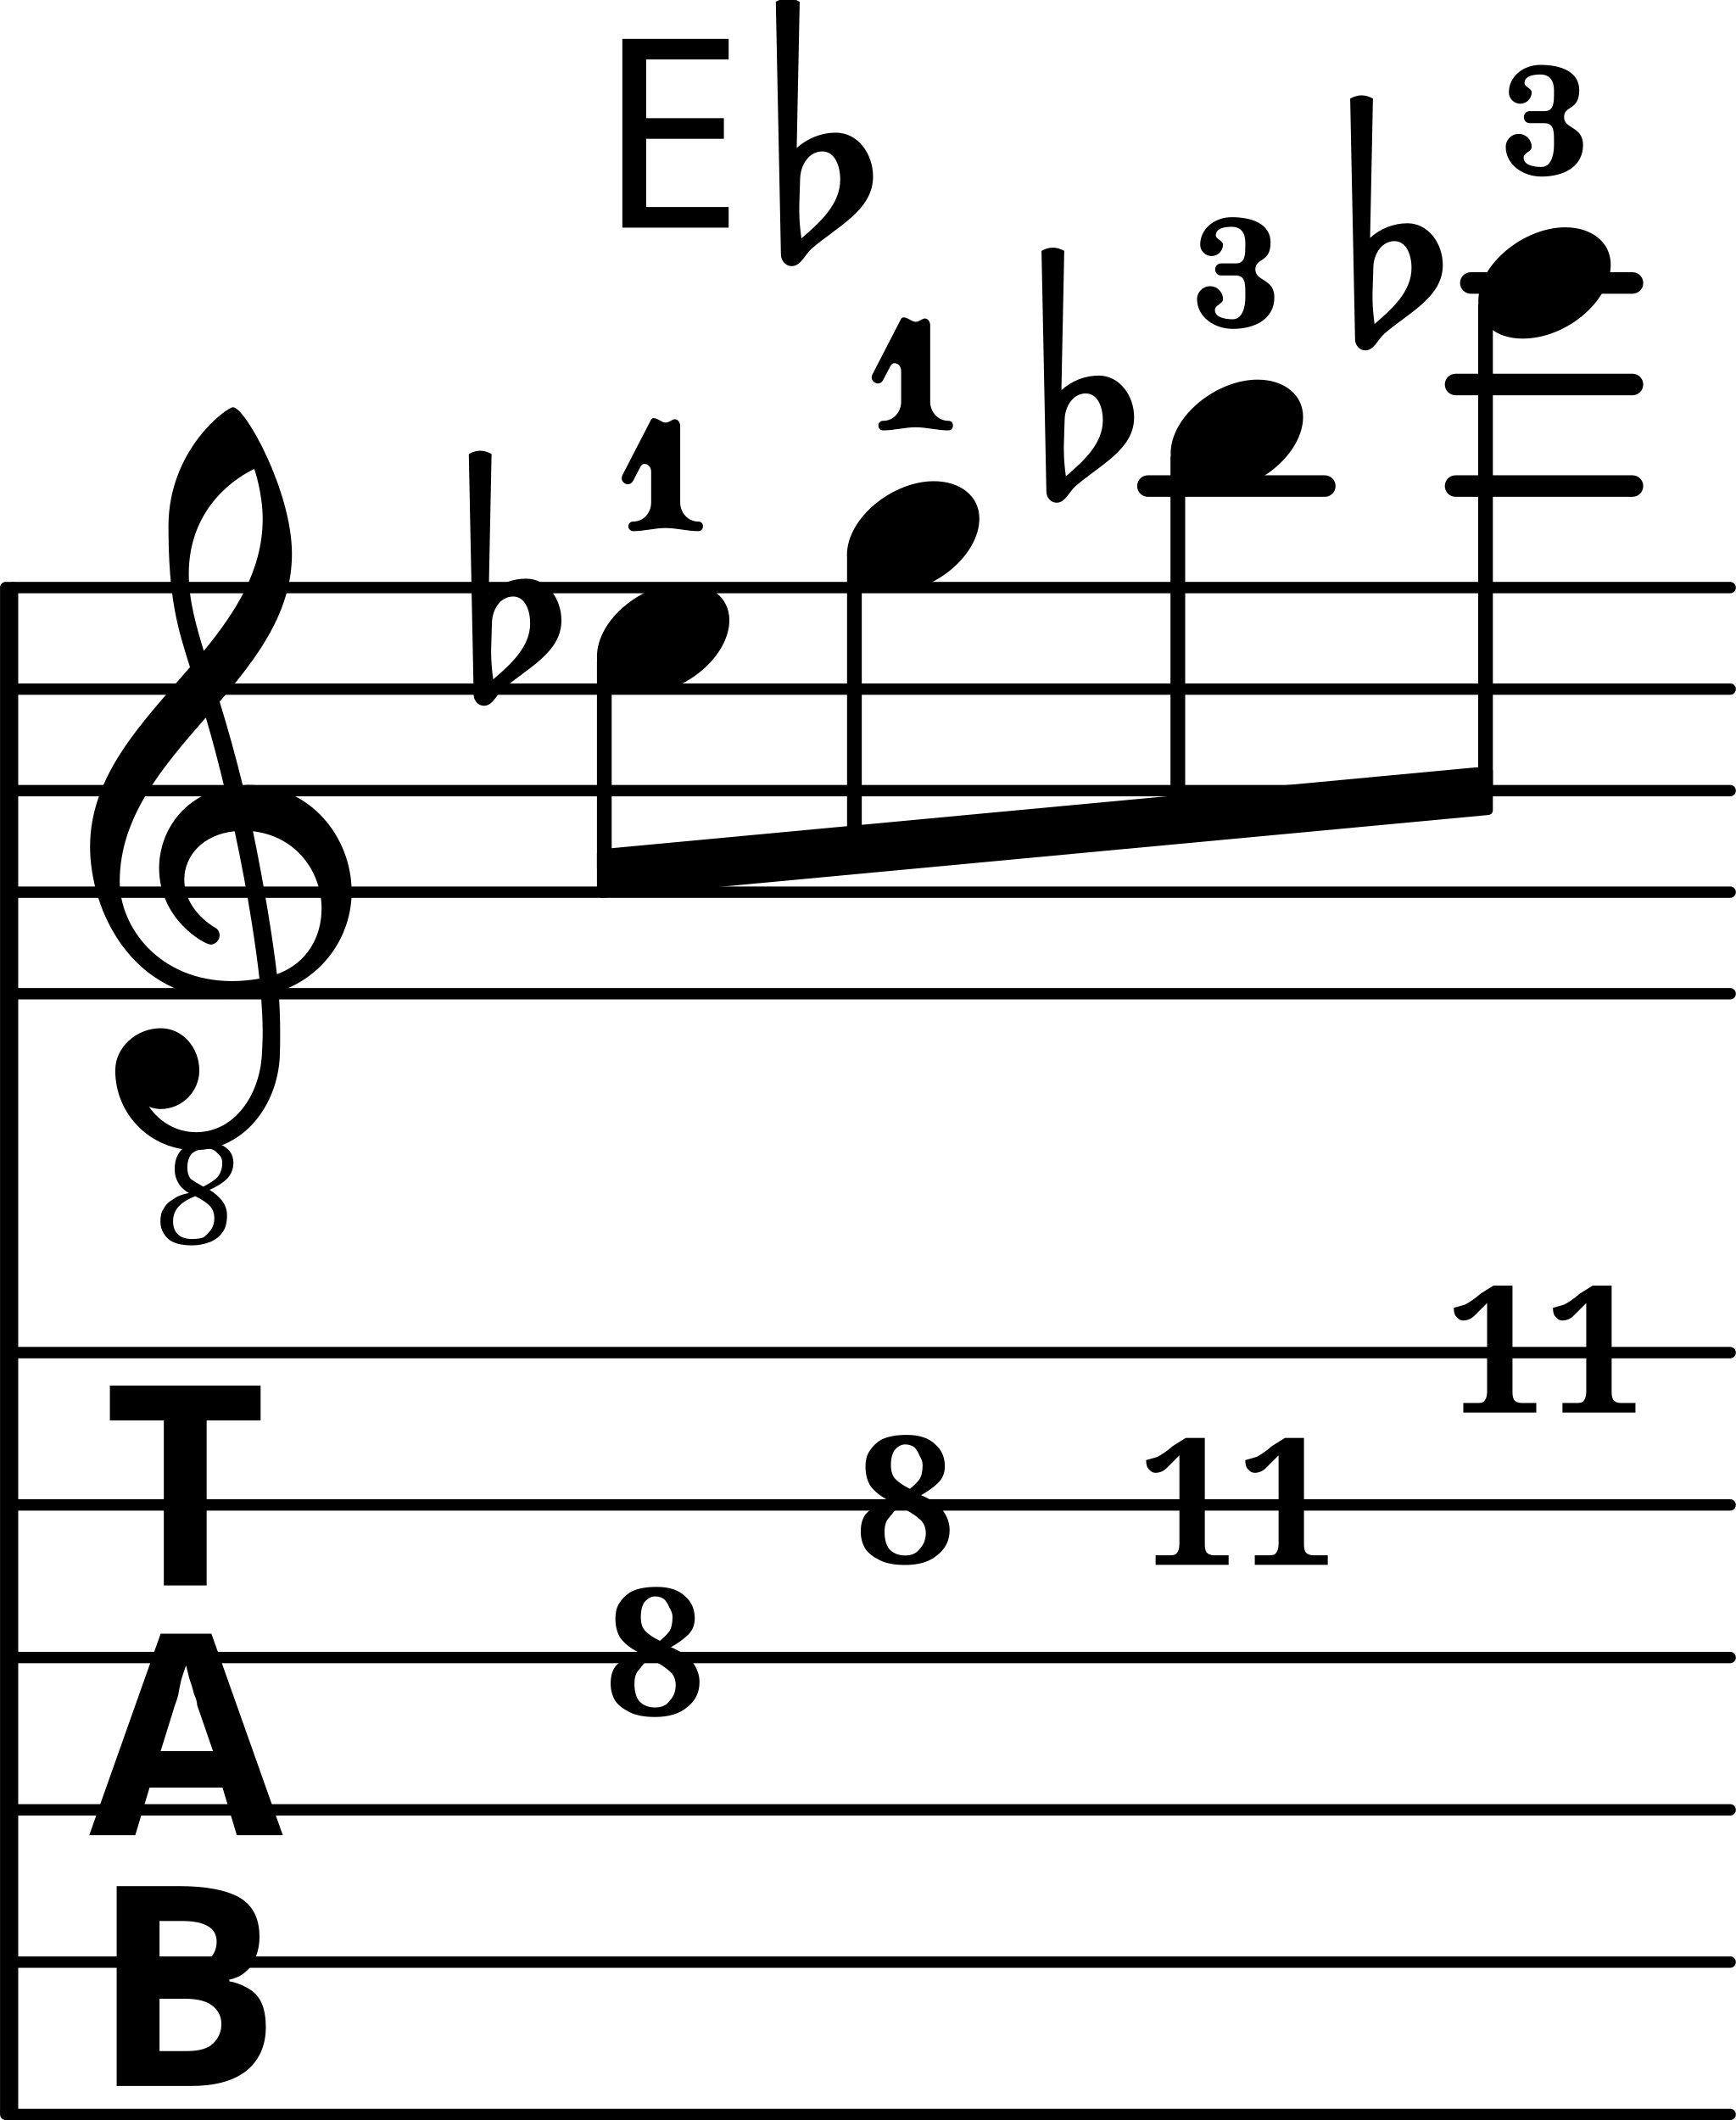
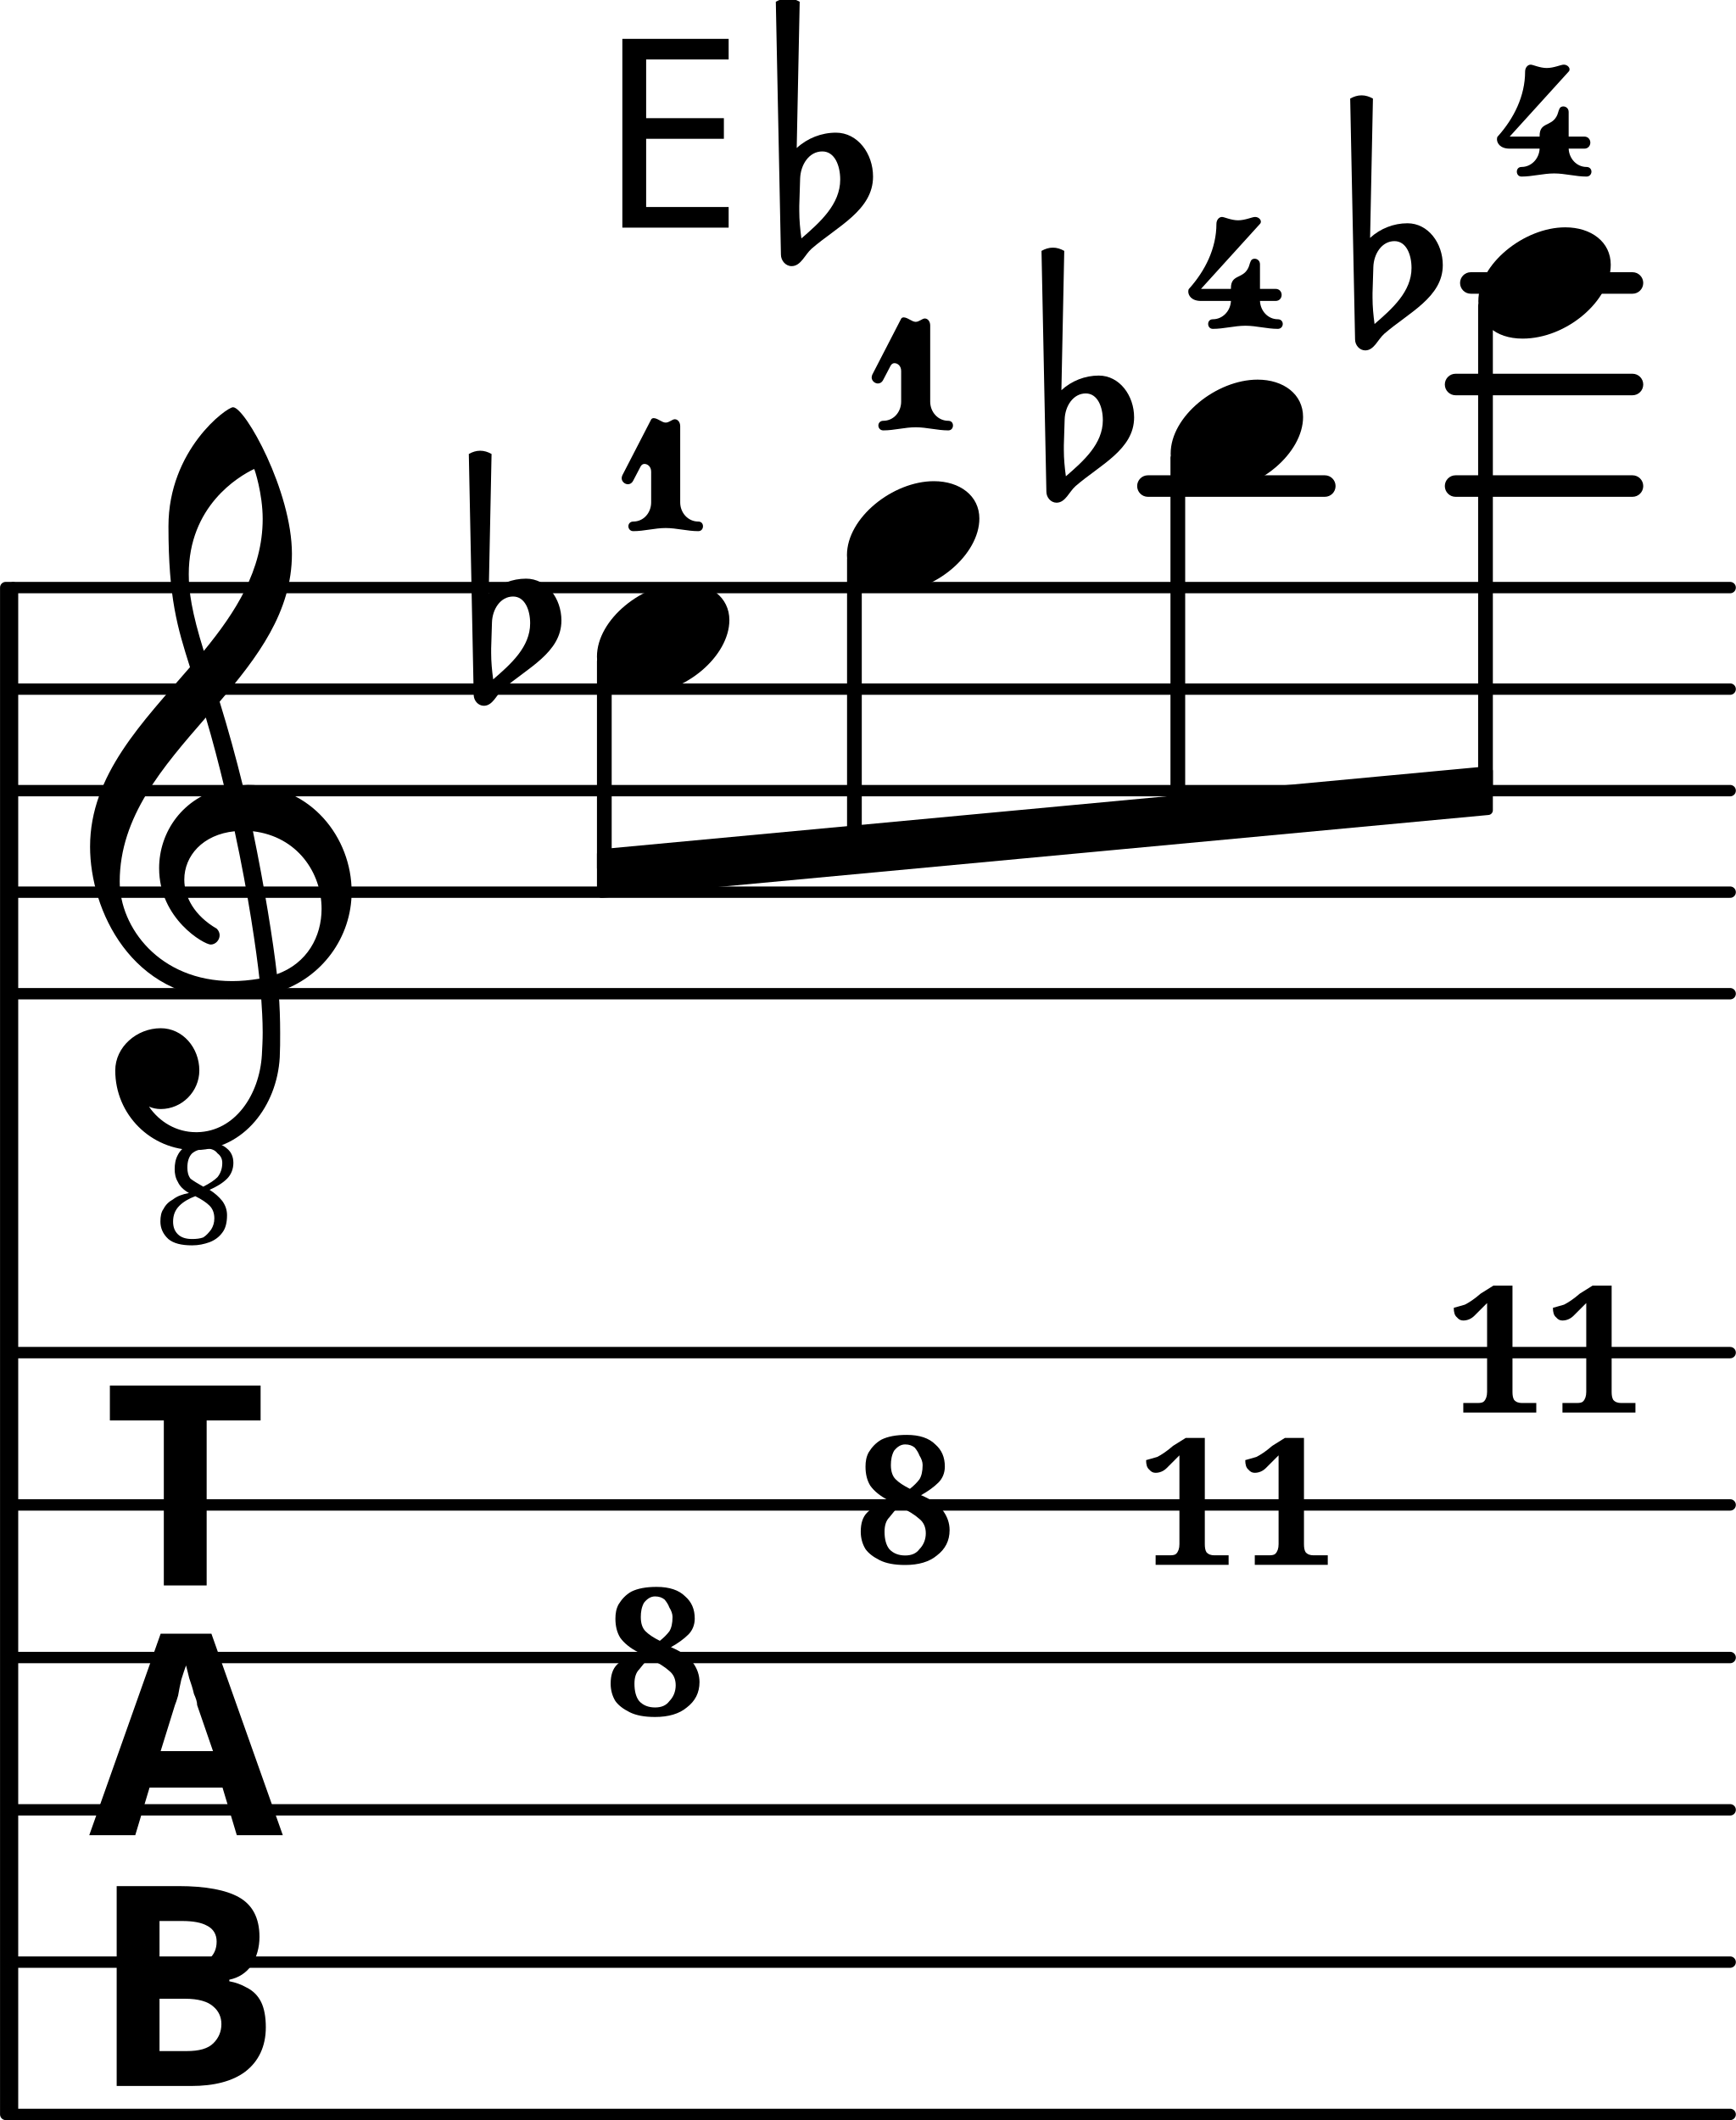
<svg xmlns="http://www.w3.org/2000/svg" preserveAspectRatio="xMidYMid meet" viewBox="-0.079 -5.545 17.09 20.88">
  <g transform="translate(0, -2.758)">
    <rect x="14.3" y="-0.106" width="1.804" height="0.212" ry="0.106" fill="currentColor" />
  </g>
  <g transform="translate(0, -1.758)">
    <rect x="14.15" y="-0.106" width="1.954" height="0.212" ry="0.106" fill="currentColor" />
  </g>
  <g transform="translate(0, -0.7578)">
    <rect x="14.15" y="-0.106" width="1.954" height="0.212" ry="0.106" fill="currentColor" />
  </g>
  <g transform="translate(0, -0.7578)">
    <rect x="11.12" y="-0.106" width="1.954" height="0.212" ry="0.106" fill="currentColor" />
  </g>
  <g transform="translate(0, 4.242)">
    <line stroke-linejoin="round" stroke-linecap="round" stroke-width="0.112" stroke="currentColor" x1="0.056" y1="0" x2="16.96" y2="0" />
  </g>
  <g transform="translate(0, 3.242)">
    <line stroke-linejoin="round" stroke-linecap="round" stroke-width="0.112" stroke="currentColor" x1="0.056" y1="0" x2="16.96" y2="0" />
  </g>
  <g transform="translate(0, 2.242)">
    <line stroke-linejoin="round" stroke-linecap="round" stroke-width="0.112" stroke="currentColor" x1="0.056" y1="0" x2="16.96" y2="0" />
  </g>
  <g transform="translate(0, 1.242)">
    <line stroke-linejoin="round" stroke-linecap="round" stroke-width="0.112" stroke="currentColor" x1="0.056" y1="0" x2="16.96" y2="0" />
  </g>
  <g transform="translate(0, 0.2422)">
    <line stroke-linejoin="round" stroke-linecap="round" stroke-width="0.112" stroke="currentColor" x1="0.056" y1="0" x2="16.96" y2="0" />
  </g>
  <g transform="translate(0, 15.28)">
    <line stroke-linejoin="round" stroke-linecap="round" stroke-width="0.112" stroke="currentColor" x1="0.056" y1="0" x2="16.96" y2="0" />
  </g>
  <g transform="translate(0, 13.78)">
    <line stroke-linejoin="round" stroke-linecap="round" stroke-width="0.112" stroke="currentColor" x1="0.056" y1="0" x2="16.96" y2="0" />
  </g>
  <g transform="translate(0, 12.28)">
    <line stroke-linejoin="round" stroke-linecap="round" stroke-width="0.112" stroke="currentColor" x1="0.056" y1="0" x2="16.96" y2="0" />
  </g>
  <g transform="translate(0, 10.78)">
    <line stroke-linejoin="round" stroke-linecap="round" stroke-width="0.112" stroke="currentColor" x1="0.056" y1="0" x2="16.96" y2="0" />
  </g>
  <g transform="translate(0, 9.277)">
    <line stroke-linejoin="round" stroke-linecap="round" stroke-width="0.112" stroke="currentColor" x1="0.056" y1="0" x2="16.96" y2="0" />
  </g>
  <g transform="translate(0, 7.777)">
    <line stroke-linejoin="round" stroke-linecap="round" stroke-width="0.112" stroke="currentColor" x1="0.056" y1="0" x2="16.96" y2="0" />
  </g>
  <g transform="translate(5.8, 3.058)">
    <polygon stroke-linejoin="round" stroke-linecap="round" stroke-width="0.094" fill="currentColor" stroke="currentColor" points="8.776 -1.009 8.776 -0.623 0.047 0.193 0.047 -0.193" />
  </g>
  <g transform="translate(5.8, -3.303)">
    <text font-family="sans" font-size="2.616" text-anchor="start" fill="currentColor">
      <tspan>E</tspan>
    </text>
  </g>
  <g transform="translate(7.679, -3.621)">
    <path transform="scale(0.0042, -0.0042)" d="M29 39l-2 -64v-11c0 -22 2 -43 5 -65c44 38 91 80 91 138c0 33 -13 66 -42 66c-31 0 -51 -31 -52 -64zM-28 454c9 5 18 8 28 8s19 -3 28 -8l-7 -343c25 23 58 36 92 36c51 0 87 -49 87 -103c0 -79 -84 -117 -144 -169c-16 -14 -25 -41 -47 -41c-14 0 -25 13 -25 27z" fill="currentColor" />
  </g>
  <g transform="translate(5.8, 0.7422)">
    <path transform="scale(0.004, -0.004)" d="M0 -45c0 92 113 182 214 182c64 0 112 -36 112 -92c0 -88 -108 -182 -217 -182c-68 0 -109 39 -109 92z" fill="currentColor" />
  </g>
  <g transform="translate(6.05, -0.3136)">
    <path transform="scale(0.0022, -0.0022)" d="M194 486c16 0 29 15 41 15c13 0 24 -13 24 -31v-341c0 -47 35 -86 81 -86c14 0 21 -10 21 -21s-7 -22 -21 -22c-49 0 -97 14 -146 14s-96 -14 -145 -14c-14 0 -22 11 -22 22s8 21 22 21c46 0 80 39 80 86v137c0 23 -16 35 -30 35c-7 0 -13 -4 -17 -11l-34 -65 c-5 -10 -14 -15 -23 -15c-14 0 -28 12 -28 27c0 4 1 8 3 13l129 250c2 4 7 6 11 6c18 0 37 -20 54 -20z" fill="currentColor" />
  </g>
  <g transform="translate(0.8, 3.242)">
    <path transform="scale(0.004, -0.004)" d="M265 -635h-5c-108 0 -196 87 -196 196c0 58 53 104 112 104c54 0 95 -48 95 -104c0 -52 -43 -95 -95 -95c-10 0 -20 2 -29 6c26 -38 68 -63 116 -63h3zM403 150c28 -135 50 -272 59 -352c75 27 110 93 110 161c0 88 -59 178 -169 191zM75 26c0 -112 97 -245 277 -245 c21 0 43 2 67 6c-7 65 -27 206 -61 363c-79 -8 -124 -61 -124 -119c0 -43 25 -89 80 -121c5 -5 7 -11 7 -16c0 -12 -10 -23 -22 -23c-16 0 -127 63 -127 188c0 89 58 175 161 198c-14 58 -29 116 -46 173c-106 -122 -212 -244 -212 -404zM354 1194c30 0 145 -207 145 -361 c0 -143 -85 -255 -178 -364c21 -68 40 -137 57 -206c4 0 8 1 12 1c156 0 256 -130 256 -263c0 -113 -74 -212 -180 -246c3 -34 4 -68 4 -102c0 -20 0 -40 -1 -60c-7 -120 -89 -225 -204 -228l1 44c93 2 153 92 159 190c1 19 2 37 2 56c0 30 -2 60 -4 90 c-28 -5 -54 -8 -79 -8c-240 0 -342 219 -342 375c0 177 130 307 246 442c-31 98 -53 170 -53 347c0 188 143 293 159 293zM427 919c0 62 -20 123 -21 123c-40 -19 -161 -92 -161 -259c0 -42 7 -93 37 -189c78 95 145 199 145 325z" fill="currentColor" />
  </g>
  <g transform="translate(1.485, 6.705)">
    <text font-family="serif" font-style="italic" font-size="1.386" text-anchor="start" fill="currentColor">
      <tspan>8</tspan>
    </text>
  </g>
  <g transform="translate(5.888, 11.35)">
    <text font-family="serif" font-weight="bold" font-size="1.746" text-anchor="start" fill="currentColor">
      <tspan>8</tspan>
    </text>
  </g>
  <g transform="translate(0.9406, 10.07)">
    <text font-family="sans" font-weight="bold" font-size="2.772" text-anchor="start" fill="currentColor">
      <tspan>T</tspan>
    </text>
  </g>
  <g transform="translate(0.8, 12.53)">
    <text font-family="sans" font-weight="bold" font-size="2.772" text-anchor="start" fill="currentColor">
      <tspan>A</tspan>
    </text>
  </g>
  <g transform="translate(0.8201, 15)">
    <text font-family="sans" font-weight="bold" font-size="2.772" text-anchor="start" fill="currentColor">
      <tspan>B</tspan>
    </text>
  </g>
  <g transform="translate(5.872, 2.242)">
    <rect x="-0.072" y="-1.321" width="0.145" height="2.13" ry="0.047" fill="currentColor" />
  </g>
  <g transform="translate(4.65, 0.7422)">
    <path transform="scale(0.004, -0.004)" d="M29 39l-2 -64v-11c0 -22 2 -43 5 -65c44 38 91 80 91 138c0 33 -13 66 -42 66c-31 0 -51 -31 -52 -64zM-28 454c9 5 18 8 28 8s19 -3 28 -8l-7 -343c25 23 58 36 92 36c51 0 87 -49 87 -103c0 -79 -84 -117 -144 -169c-16 -14 -25 -41 -47 -41c-14 0 -25 13 -25 27z" fill="currentColor" />
  </g>
  <g transform="translate(8.262, -0.2578)">
    <path transform="scale(0.004, -0.004)" d="M0 -45c0 92 113 182 214 182c64 0 112 -36 112 -92c0 -88 -108 -182 -217 -182c-68 0 -109 39 -109 92z" fill="currentColor" />
  </g>
  <g transform="translate(8.512, -1.306)">
    <path transform="scale(0.0022, -0.0022)" d="M194 486c16 0 29 15 41 15c13 0 24 -13 24 -31v-341c0 -47 35 -86 81 -86c14 0 21 -10 21 -21s-7 -22 -21 -22c-49 0 -97 14 -146 14s-96 -14 -145 -14c-14 0 -22 11 -22 22s8 21 22 21c46 0 80 39 80 86v137c0 23 -16 35 -30 35c-7 0 -13 -4 -17 -11l-34 -65 c-5 -10 -14 -15 -23 -15c-14 0 -28 12 -28 27c0 4 1 8 3 13l129 250c2 4 7 6 11 6c18 0 37 -20 54 -20z" fill="currentColor" />
  </g>
  <g transform="translate(8.351, 9.853)">
    <text font-family="serif" font-weight="bold" font-size="1.746" text-anchor="start" fill="currentColor">
      <tspan>8</tspan>
    </text>
  </g>
  <g transform="translate(8.335, 2.242)">
    <rect x="-0.072" y="-2.321" width="0.145" height="2.902" ry="0.047" fill="currentColor" />
  </g>
  <g transform="translate(11.45, -1.258)">
    <path transform="scale(0.004, -0.004)" d="M0 -45c0 92 113 182 214 182c64 0 112 -36 112 -92c0 -88 -108 -182 -217 -182c-68 0 -109 39 -109 92z" fill="currentColor" />
  </g>
-   <g transform="translate(11.71, -2.306)">
-     <path transform="scale(0.0022, -0.0022)" d="M261 266c0 -54 85 -40 85 -125c0 -94 -83 -141 -186 -141c-84 0 -160 54 -160 133c0 32 26 58 58 58s58 -26 58 -58c0 -22 -36 -26 -36 -48c0 -33 42 -42 80 -42c41 0 56 50 56 98v21c0 44 -2 77 -43 77h-65c-18 0 -27 14 -27 27s9 27 27 27h65c42 0 43 36 43 83v11 c0 43 -20 70 -61 70c-34 0 -71 -8 -71 -38c0 -19 32 -23 32 -42c0 -28 -23 -51 -51 -51s-51 23 -51 51c0 72 66 123 141 123c93 0 174 -31 174 -113c0 -94 -68 -67 -68 -121z" fill="currentColor" />
+   <g transform="translate(11.63, -2.306)">
+     <path transform="scale(0.0022, -0.0022)" d="M148 501c10 0 41 -15 72 -15c32 0 63 15 76 15c15 0 26 -11 26 -21c0 -4 -1 -7 -4 -10l-264 -291h134v4c0 60 50 41 75 85c7 11 8 24 14 36c3 7 10 10 17 10c11 0 24 -8 24 -25v-110h70c18 0 27 -14 27 -27s-9 -27 -27 -27h-70c2 -45 36 -82 80 -82c14 0 22 -10 22 -21 s-8 -22 -22 -22c-49 0 -96 14 -145 14s-97 -14 -146 -14c-14 0 -21 11 -21 22s7 21 21 21c44 0 79 37 81 82h-134c-43 0 -57 25 -57 42c0 5 1 10 3 12c73 81 123 182 123 291c0 17 11 31 25 31z" fill="currentColor" />
  </g>
  <g transform="translate(11.13, 9.867)">
    <text font-family="serif" font-weight="bold" font-size="1.746" text-anchor="start" fill="currentColor">
      <tspan>11</tspan>
    </text>
  </g>
  <g transform="translate(11.52, 2.242)">
    <rect x="-0.072" y="-3.321" width="0.145" height="3.608" ry="0.047" fill="currentColor" />
  </g>
  <g transform="translate(10.29, -1.258)">
    <path transform="scale(0.004, -0.004)" d="M29 39l-2 -64v-11c0 -22 2 -43 5 -65c44 38 91 80 91 138c0 33 -13 66 -42 66c-31 0 -51 -31 -52 -64zM-28 454c9 5 18 8 28 8s19 -3 28 -8l-7 -343c25 23 58 36 92 36c51 0 87 -49 87 -103c0 -79 -84 -117 -144 -169c-16 -14 -25 -41 -47 -41c-14 0 -25 13 -25 27z" fill="currentColor" />
  </g>
  <g transform="translate(14.48, -2.758)">
    <path transform="scale(0.004, -0.004)" d="M0 -45c0 92 113 182 214 182c64 0 112 -36 112 -92c0 -88 -108 -182 -217 -182c-68 0 -109 39 -109 92z" fill="currentColor" />
  </g>
-   <g transform="translate(14.75, -3.806)">
-     <path transform="scale(0.0022, -0.0022)" d="M261 266c0 -54 85 -40 85 -125c0 -94 -83 -141 -186 -141c-84 0 -160 54 -160 133c0 32 26 58 58 58s58 -26 58 -58c0 -22 -36 -26 -36 -48c0 -33 42 -42 80 -42c41 0 56 50 56 98v21c0 44 -2 77 -43 77h-65c-18 0 -27 14 -27 27s9 27 27 27h65c42 0 43 36 43 83v11 c0 43 -20 70 -61 70c-34 0 -71 -8 -71 -38c0 -19 32 -23 32 -42c0 -28 -23 -51 -51 -51s-51 23 -51 51c0 72 66 123 141 123c93 0 174 -31 174 -113c0 -94 -68 -67 -68 -121z" fill="currentColor" />
+   <g transform="translate(14.67, -3.806)">
+     <path transform="scale(0.0022, -0.0022)" d="M148 501c10 0 41 -15 72 -15c32 0 63 15 76 15c15 0 26 -11 26 -21c0 -4 -1 -7 -4 -10l-264 -291h134v4c0 60 50 41 75 85c7 11 8 24 14 36c3 7 10 10 17 10c11 0 24 -8 24 -25v-110h70c18 0 27 -14 27 -27s-9 -27 -27 -27h-70c2 -45 36 -82 80 -82c14 0 22 -10 22 -21 s-8 -22 -22 -22c-49 0 -96 14 -145 14s-97 -14 -146 -14c-14 0 -21 11 -21 22s7 21 21 21c44 0 79 37 81 82h-134c-43 0 -57 25 -57 42c0 5 1 10 3 12c73 81 123 182 123 291c0 17 11 31 25 31z" fill="currentColor" />
  </g>
  <g transform="translate(14.16, 8.367)">
    <text font-family="serif" font-weight="bold" font-size="1.746" text-anchor="start" fill="currentColor">
      <tspan>11</tspan>
    </text>
  </g>
  <g transform="translate(14.55, 2.242)">
    <rect x="-0.072" y="-4.821" width="0.145" height="4.827" ry="0.047" fill="currentColor" />
  </g>
  <g transform="translate(13.33, -2.758)">
    <path transform="scale(0.004, -0.004)" d="M29 39l-2 -64v-11c0 -22 2 -43 5 -65c44 38 91 80 91 138c0 33 -13 66 -42 66c-31 0 -51 -31 -52 -64zM-28 454c9 5 18 8 28 8s19 -3 28 -8l-7 -343c25 23 58 36 92 36c51 0 87 -49 87 -103c0 -79 -84 -117 -144 -169c-16 -14 -25 -41 -47 -41c-14 0 -25 13 -25 27z" fill="currentColor" />
  </g>
  <g transform="translate(-0.0786, 7.759)">
    <rect x="0" y="-7.573" width="0.179" height="15.15" ry="0.056" fill="currentColor" />
  </g>
</svg>
